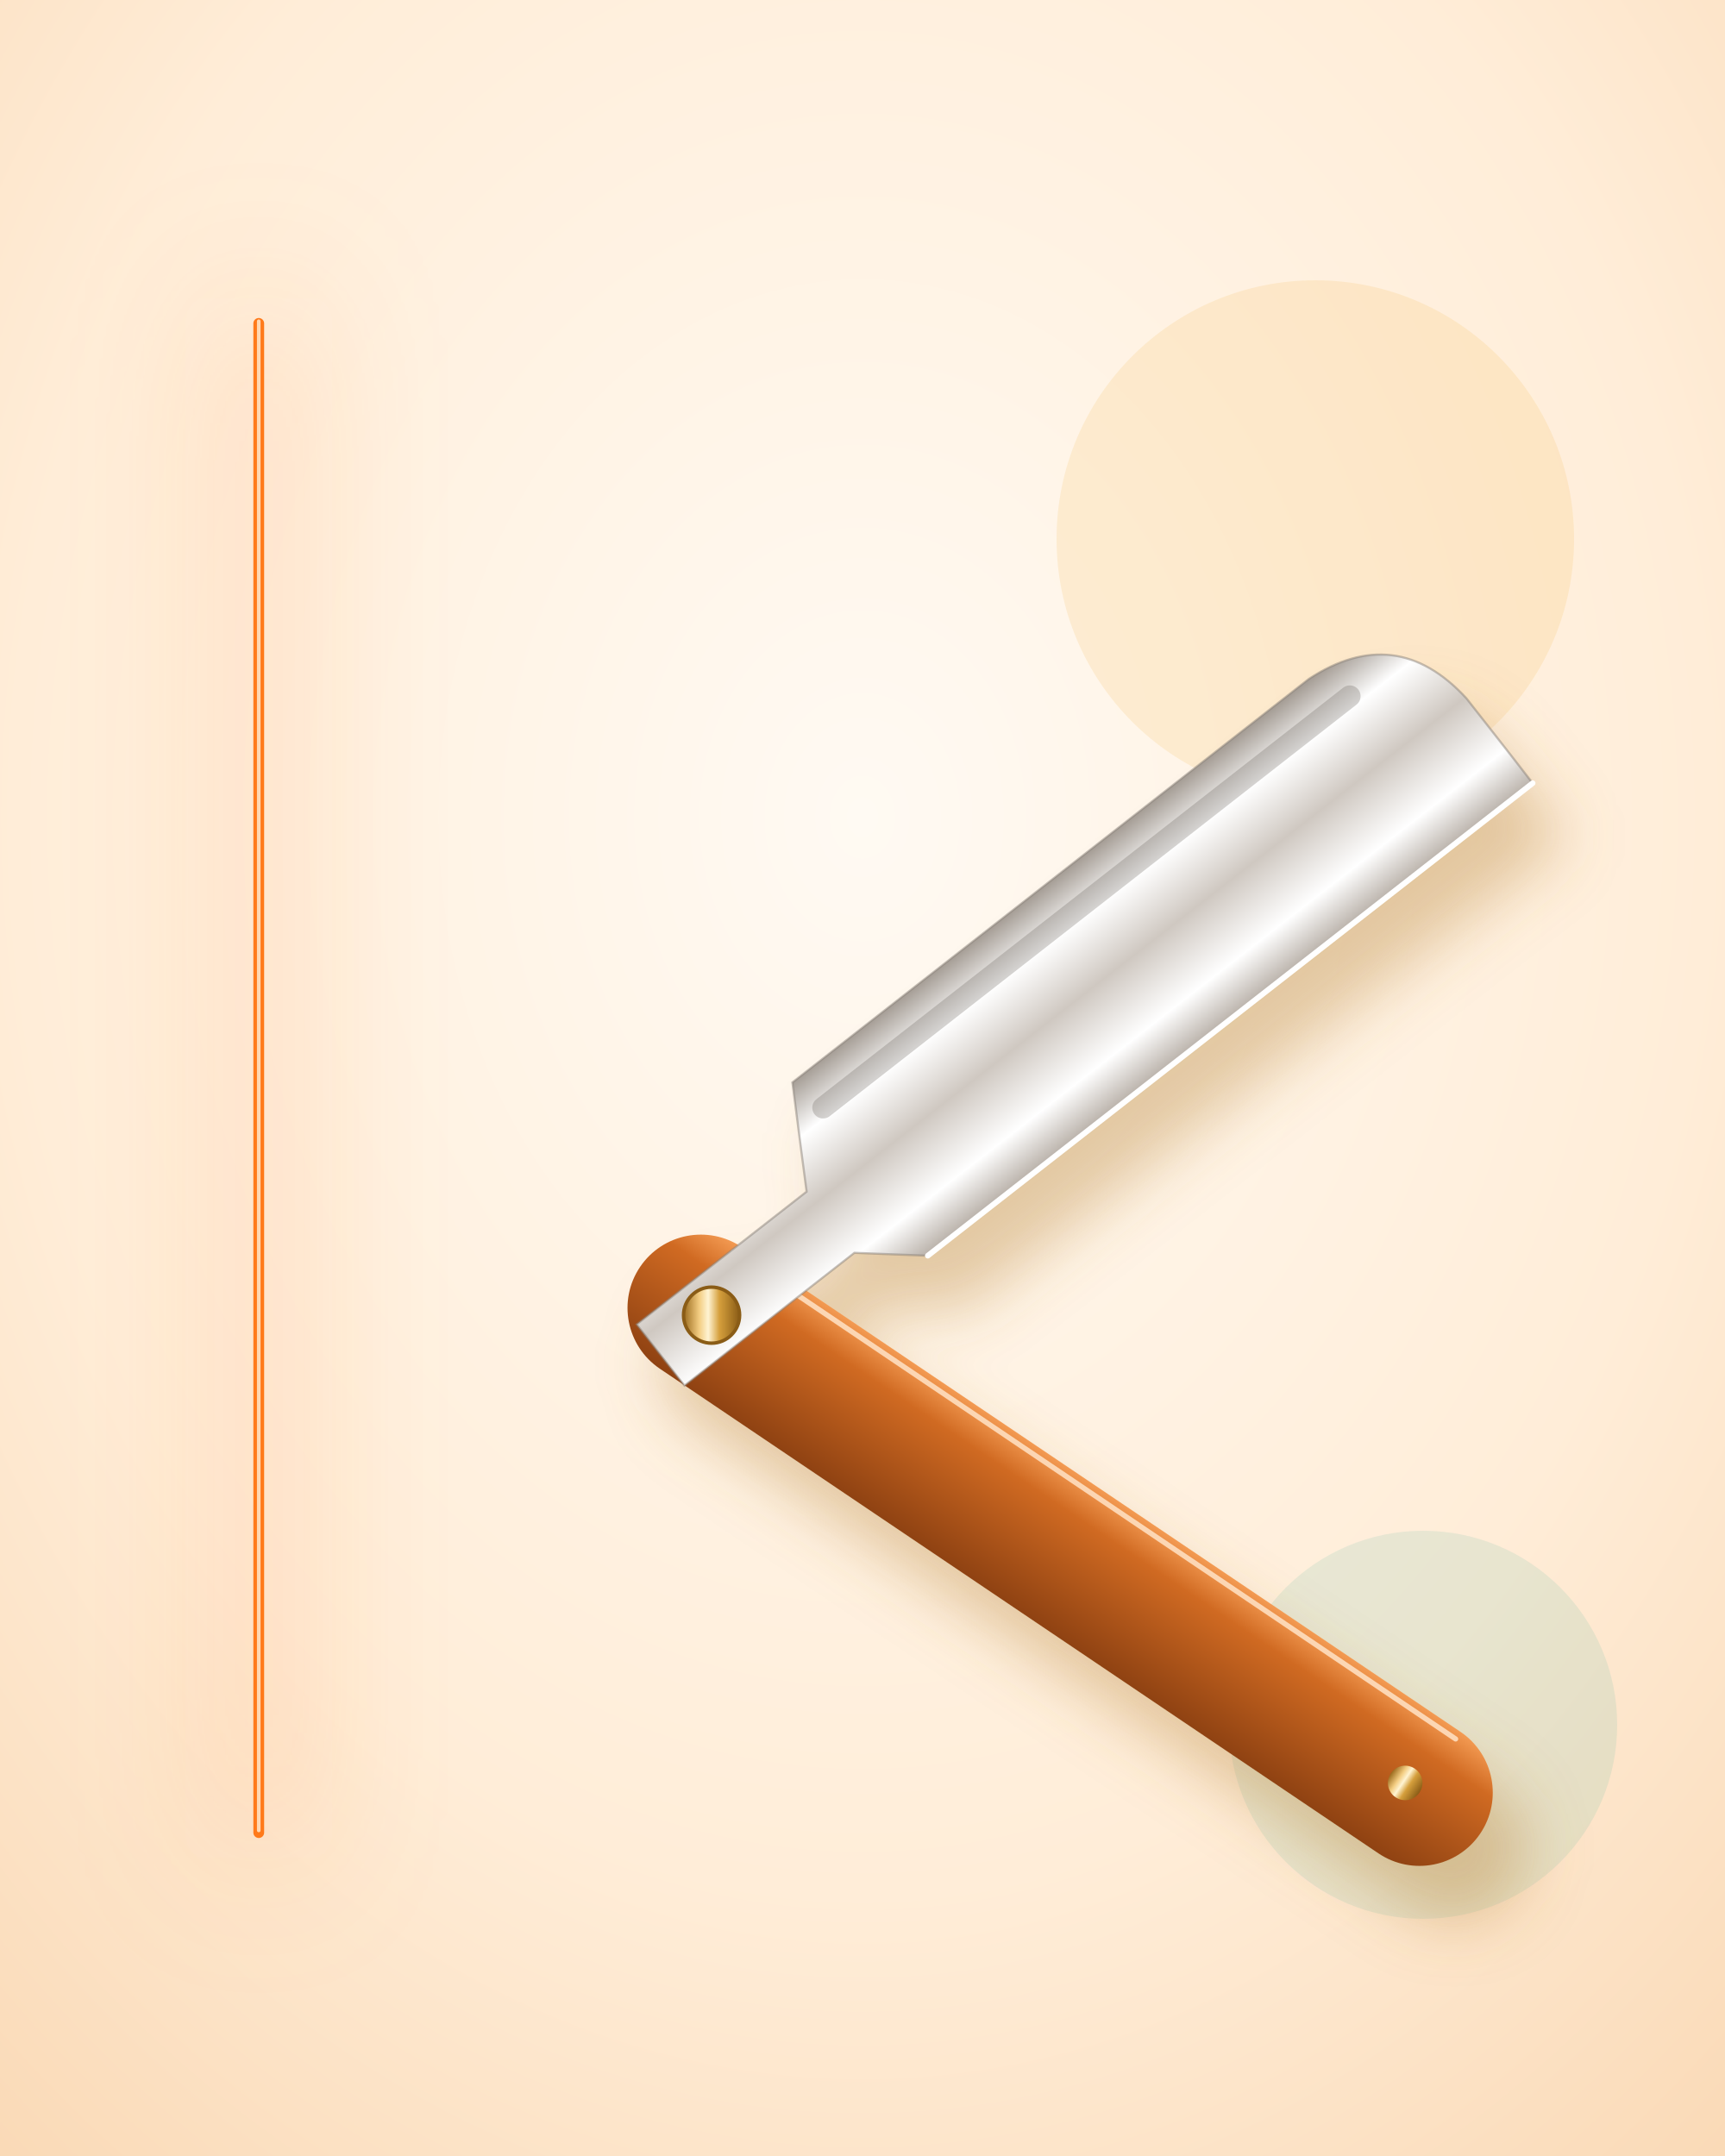
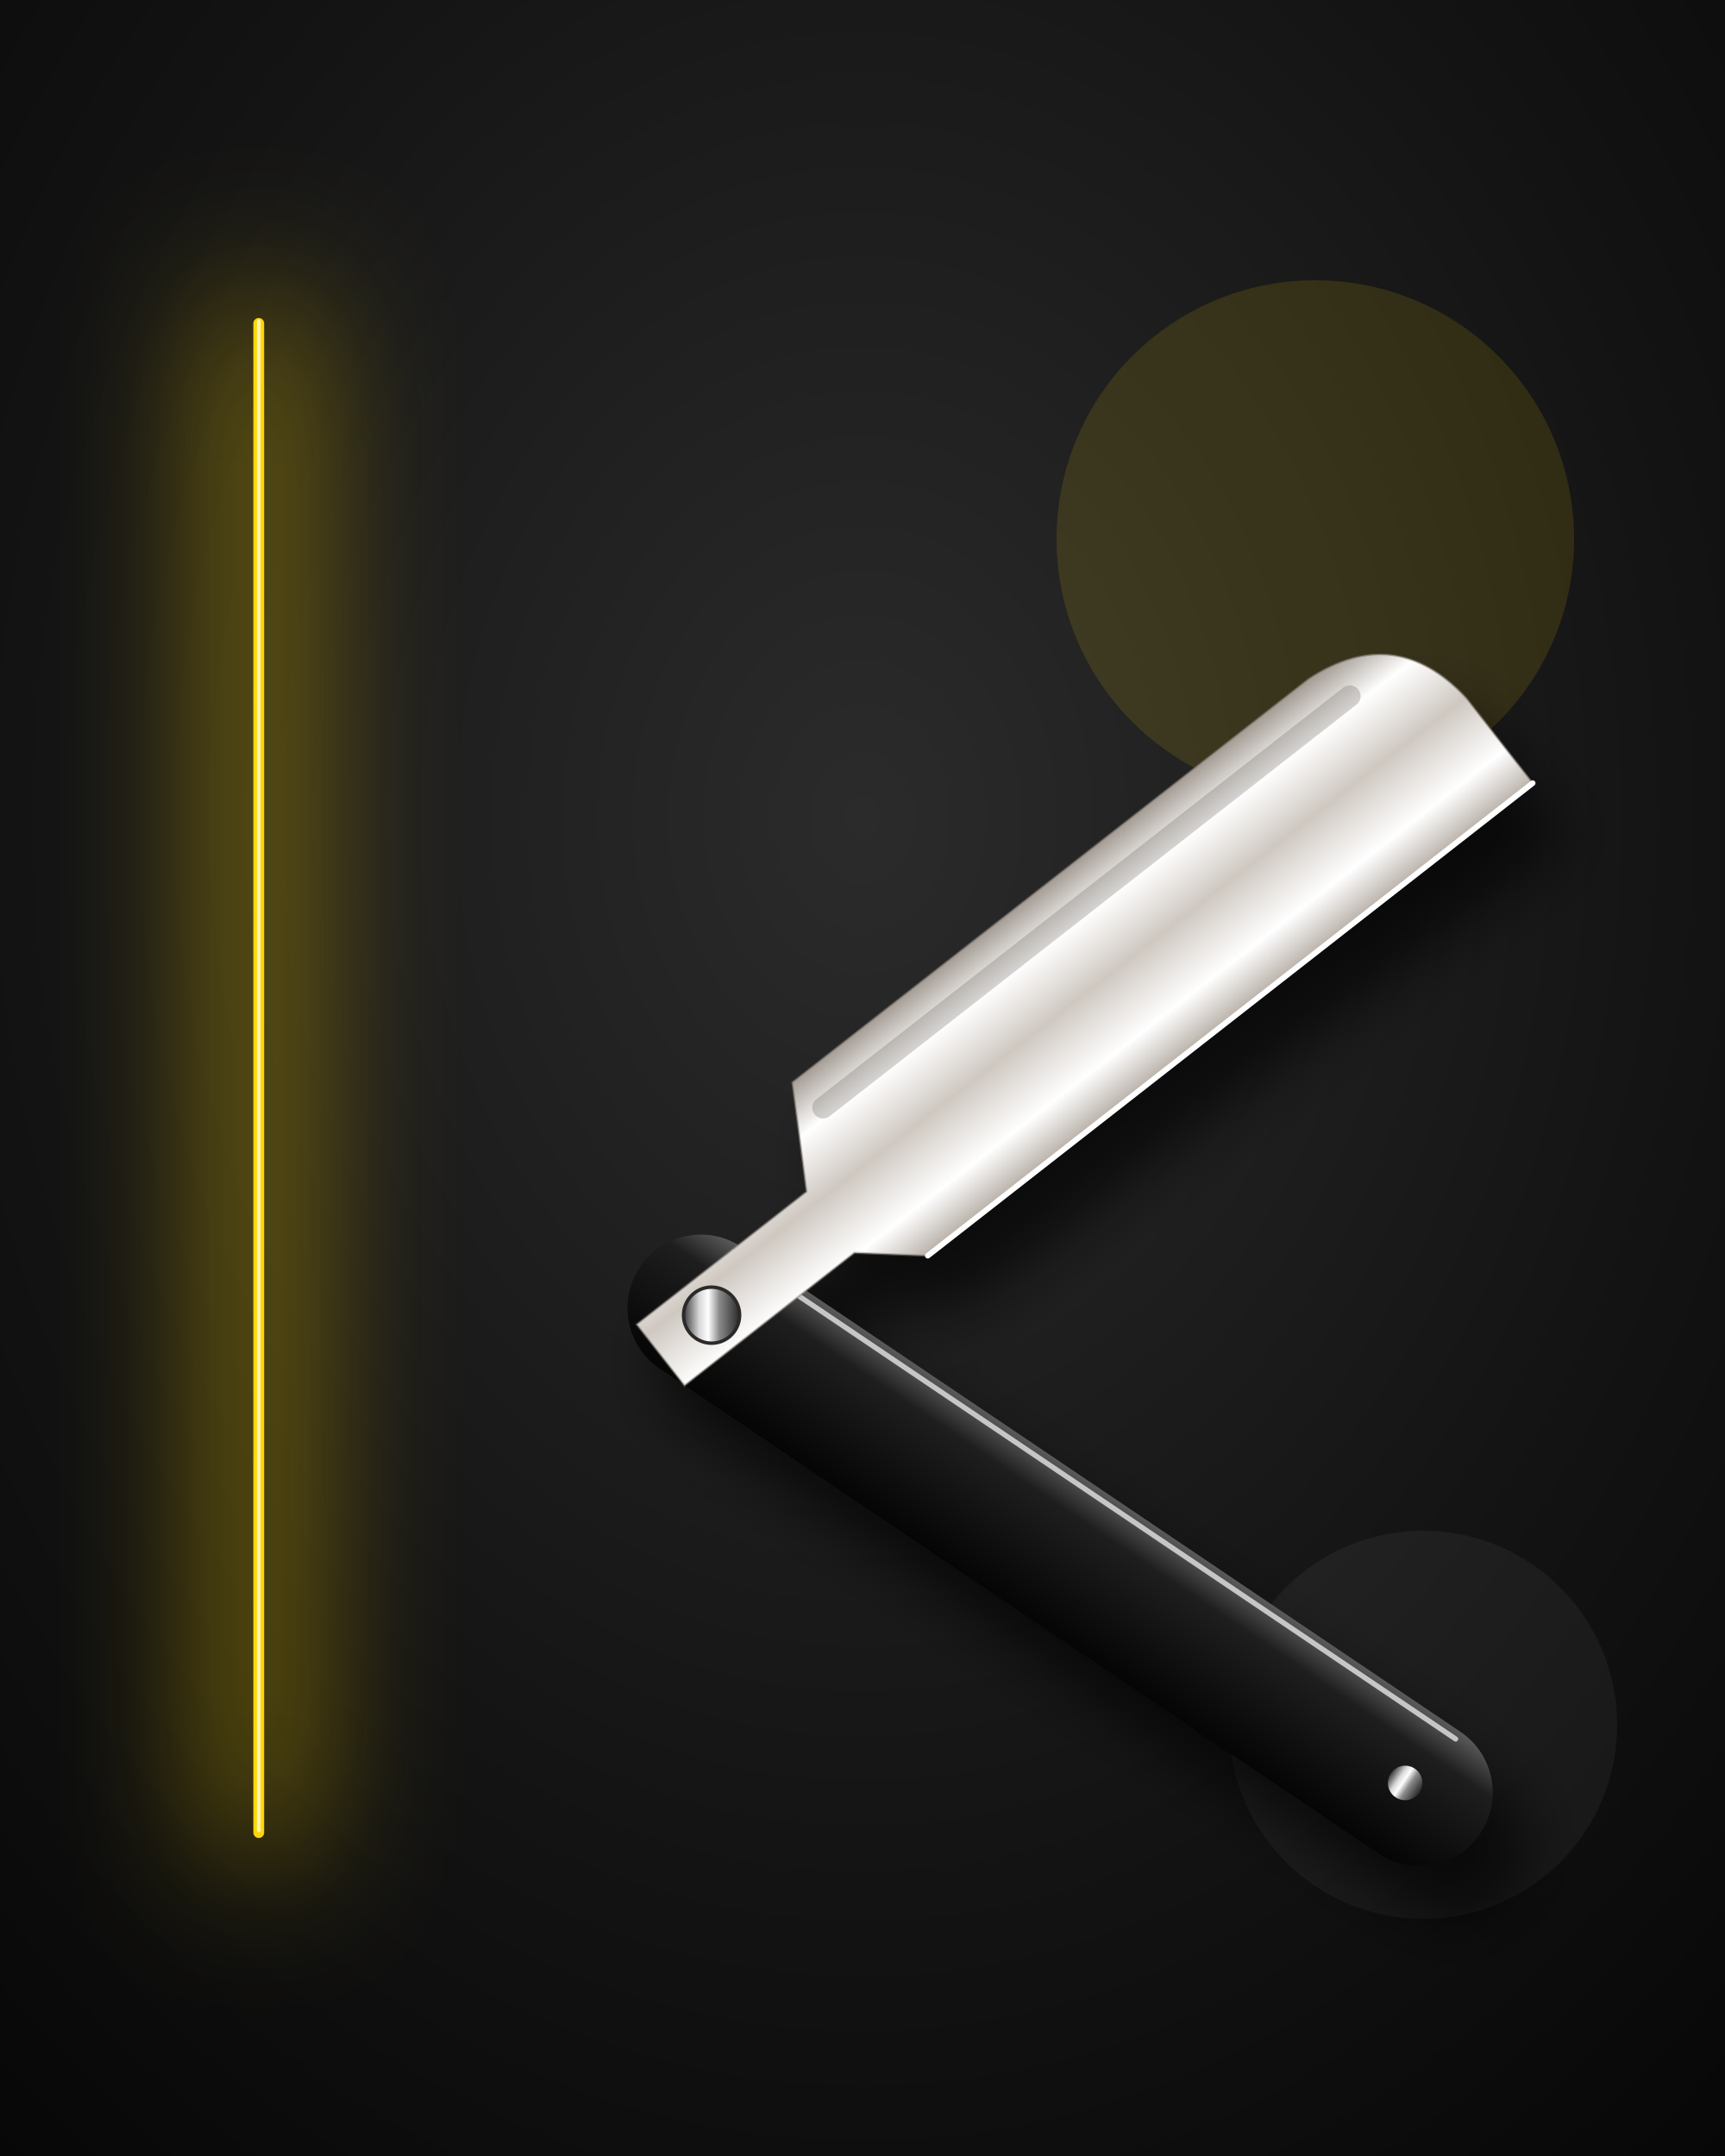
<svg xmlns="http://www.w3.org/2000/svg" viewBox="0 0 800 1000" preserveAspectRatio="xMidYMid slice">
  <defs>
    <radialGradient id="bg" cx="0.5" cy="0.38" r="0.9">
-       <stop offset="0" stop-color="#fffaf3" />
-       <stop offset="0.55" stop-color="#ffedd8" />
-       <stop offset="1" stop-color="#f8d3ab" />
+       <stop offset="0" stop-color="#2b2b2b" />
+       <stop offset="0.55" stop-color="#131313" />
+       <stop offset="1" stop-color="#030303" />
    </radialGradient>
    <filter id="soft" x="-200" y="-200" width="1200" height="1400" filterUnits="userSpaceOnUse">
      <feGaussianBlur stdDeviation="7" />
    </filter>
    <filter id="wide" x="-200" y="-200" width="1200" height="1400" filterUnits="userSpaceOnUse">
      <feGaussianBlur stdDeviation="34" />
    </filter>
    <filter id="drop" x="-600" y="-600" width="1400" height="1400" filterUnits="userSpaceOnUse">
-       <feColorMatrix values="0 0 0 0 0.5  0 0 0 0 0.26  0 0 0 0 0.06  0 0 0 0.42 0" />
+       <feColorMatrix values="0 0 0 0 0  0 0 0 0 0  0 0 0 0 0  0 0 0 0.65 0" />
      <feGaussianBlur stdDeviation="14" />
    </filter>
    <linearGradient id="steelH" x1="0" y1="0" x2="1" y2="0">
      <stop offset="0" stop-color="#8f8983" />
      <stop offset="0.3" stop-color="#f1eeea" />
      <stop offset="0.46" stop-color="#ffffff" />
      <stop offset="0.64" stop-color="#bdb6af" />
      <stop offset="1" stop-color="#7c756f" />
    </linearGradient>
    <linearGradient id="steelV" x1="0" y1="0" x2="0" y2="1">
      <stop offset="0" stop-color="#ffffff" />
      <stop offset="0.4" stop-color="#dcd6cf" />
      <stop offset="0.75" stop-color="#a8a099" />
      <stop offset="1" stop-color="#8a827b" />
    </linearGradient>
    <linearGradient id="brass" x1="0" y1="0" x2="1" y2="0">
-       <stop offset="0" stop-color="#9a6a1c" />
-       <stop offset="0.28" stop-color="#f3cd82" />
-       <stop offset="0.44" stop-color="#fff4d3" />
-       <stop offset="0.64" stop-color="#d59f3c" />
-       <stop offset="1" stop-color="#8a5c16" />
+       <stop offset="0" stop-color="#3a3a3a" />
+       <stop offset="0.28" stop-color="#d8d8d8" />
+       <stop offset="0.44" stop-color="#ffffff" />
+       <stop offset="0.64" stop-color="#8a8a8a" />
+       <stop offset="1" stop-color="#2a2a2a" />
    </linearGradient>
    <linearGradient id="leather" x1="0" y1="0" x2="0" y2="1">
-       <stop offset="0" stop-color="#b98560" />
-       <stop offset="0.16" stop-color="#8a5a3a" />
-       <stop offset="0.6" stop-color="#653e24" />
-       <stop offset="1" stop-color="#4a2a14" />
+       <stop offset="0" stop-color="#6a6a6a" />
+       <stop offset="0.16" stop-color="#333333" />
+       <stop offset="0.6" stop-color="#181818" />
+       <stop offset="1" stop-color="#090909" />
    </linearGradient>
    <linearGradient id="blade" x1="0" y1="0" x2="0" y2="1">
      <stop offset="0" stop-color="#a59d95" />
      <stop offset="0.22" stop-color="#ffffff" />
      <stop offset="0.5" stop-color="#cfc8c1" />
      <stop offset="0.8" stop-color="#ffffff" />
      <stop offset="1" stop-color="#b9b1a9" />
    </linearGradient>
    <linearGradient id="scale" x1="0" y1="0" x2="0" y2="1">
-       <stop offset="0" stop-color="#f39a52" />
-       <stop offset="0.25" stop-color="#d06a22" />
-       <stop offset="1" stop-color="#8f4212" />
+       <stop offset="0" stop-color="#5a5a5a" />
+       <stop offset="0.25" stop-color="#1e1e1e" />
+       <stop offset="1" stop-color="#050505" />
    </linearGradient>
  </defs>
  <rect width="800" height="1000" fill="url(#bg)" />
-   <path d="M120 150L120 850" fill="none" stroke="#ff7a1a" stroke-width="25" stroke-linecap="round" opacity="0.28" filter="url(#wide)" />
-   <path d="M120 150L120 850" fill="none" stroke="#ff7a1a" stroke-width="5" stroke-linecap="round" />
-   <path d="M120 150L120 850" fill="none" stroke="#ffd9b3" stroke-width="1.667" stroke-linecap="round" transform="translate(0 -1)" />
-   <circle cx="610" cy="250" r="120" fill="#f2b544" opacity="0.16" />
-   <circle cx="660" cy="800" r="90" fill="#58b3a3" opacity="0.14" />
+   <path d="M120 150L120 850" fill="none" stroke="#FFD60A" stroke-width="25" stroke-linecap="round" opacity="0.8" filter="url(#wide)" />
+   <path d="M120 150L120 850" fill="none" stroke="#FFD60A" stroke-width="5" stroke-linecap="round" />
+   <path d="M120 150L120 850" fill="none" stroke="#fff3b6" stroke-width="1.667" stroke-linecap="round" transform="translate(0 -1)" />
+   <circle cx="610" cy="250" r="120" fill="#FFD60A" opacity="0.12" />
+   <circle cx="660" cy="800" r="90" fill="#ffffff" opacity="0.05" />
  <g transform="translate(330 610)">
    <g filter="url(#drop)" transform="translate(16 26)">
      <g transform="rotate(34)">
        <rect x="-40" y="-34" width="470" height="68" rx="34" />
      </g>
      <path d="M-30 -18H70L96 -62H400Q448 -58 452 -10V40H96L70 18H-30Z" transform="rotate(-38)" />
    </g>
    <g transform="rotate(34)">
      <g fill="url(#scale)">
        <rect x="-40" y="-34" width="470" height="68" rx="34" />
      </g>
-       <path d="M-8 -30H396" stroke="#ffe3c7" stroke-opacity="0.85" stroke-width="2.4" stroke-linecap="round" />
+       <path d="M-8 -30H396" stroke="#dcdcdc" stroke-opacity="0.85" stroke-width="2.4" stroke-linecap="round" />
      <circle cx="388" cy="0" r="8" fill="url(#brass)" />
    </g>
    <g transform="rotate(-38)">
      <path d="M-30 -18H70L96 -62H400Q448 -58 452 -10V40H96L70 18H-30Z" fill="url(#blade)" stroke="#8a827b" stroke-opacity="0.5" stroke-width="1" />
      <path d="M96 40H452" stroke="#ffffff" stroke-width="2.6" stroke-linecap="round" />
      <path d="M100 -44H410" stroke="#6f6862" stroke-opacity="0.3" stroke-width="10" stroke-linecap="round" />
    </g>
-     <circle r="13" fill="url(#brass)" stroke="#8a5c16" stroke-width="1.6" />
+     <circle r="13" fill="url(#brass)" stroke="#2a2a2a" stroke-width="1.6" />
  </g>
</svg>
